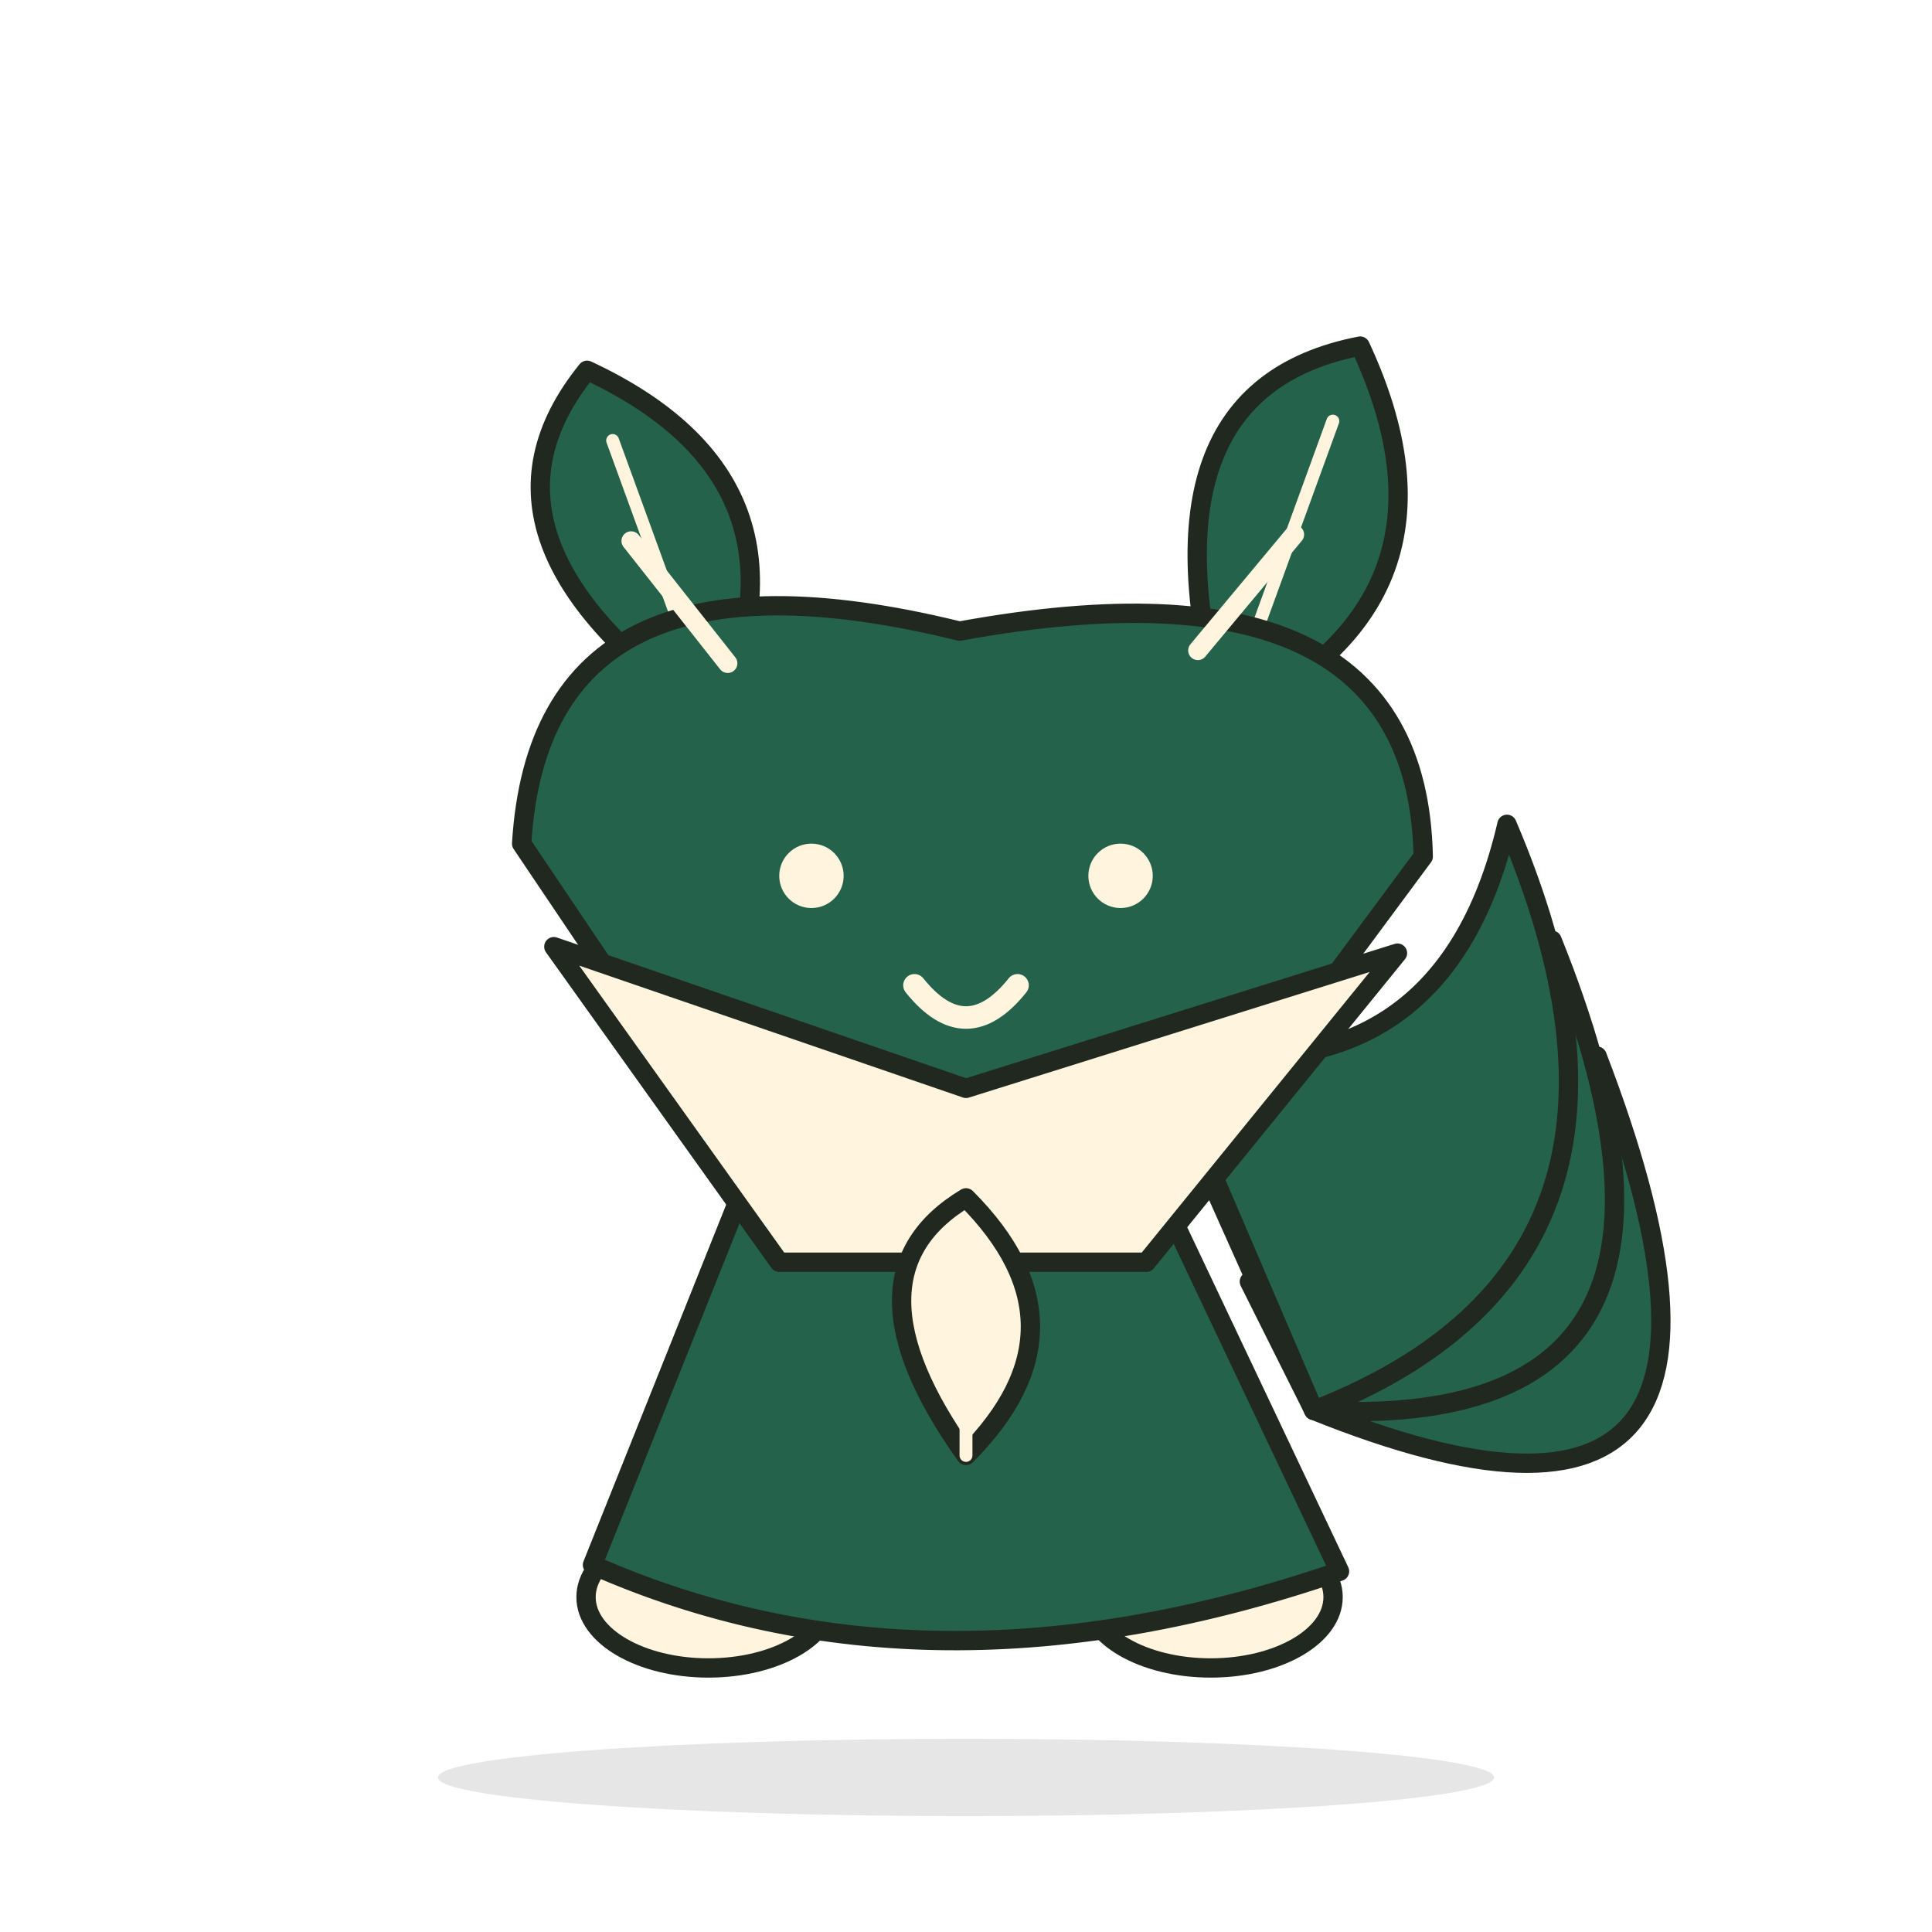
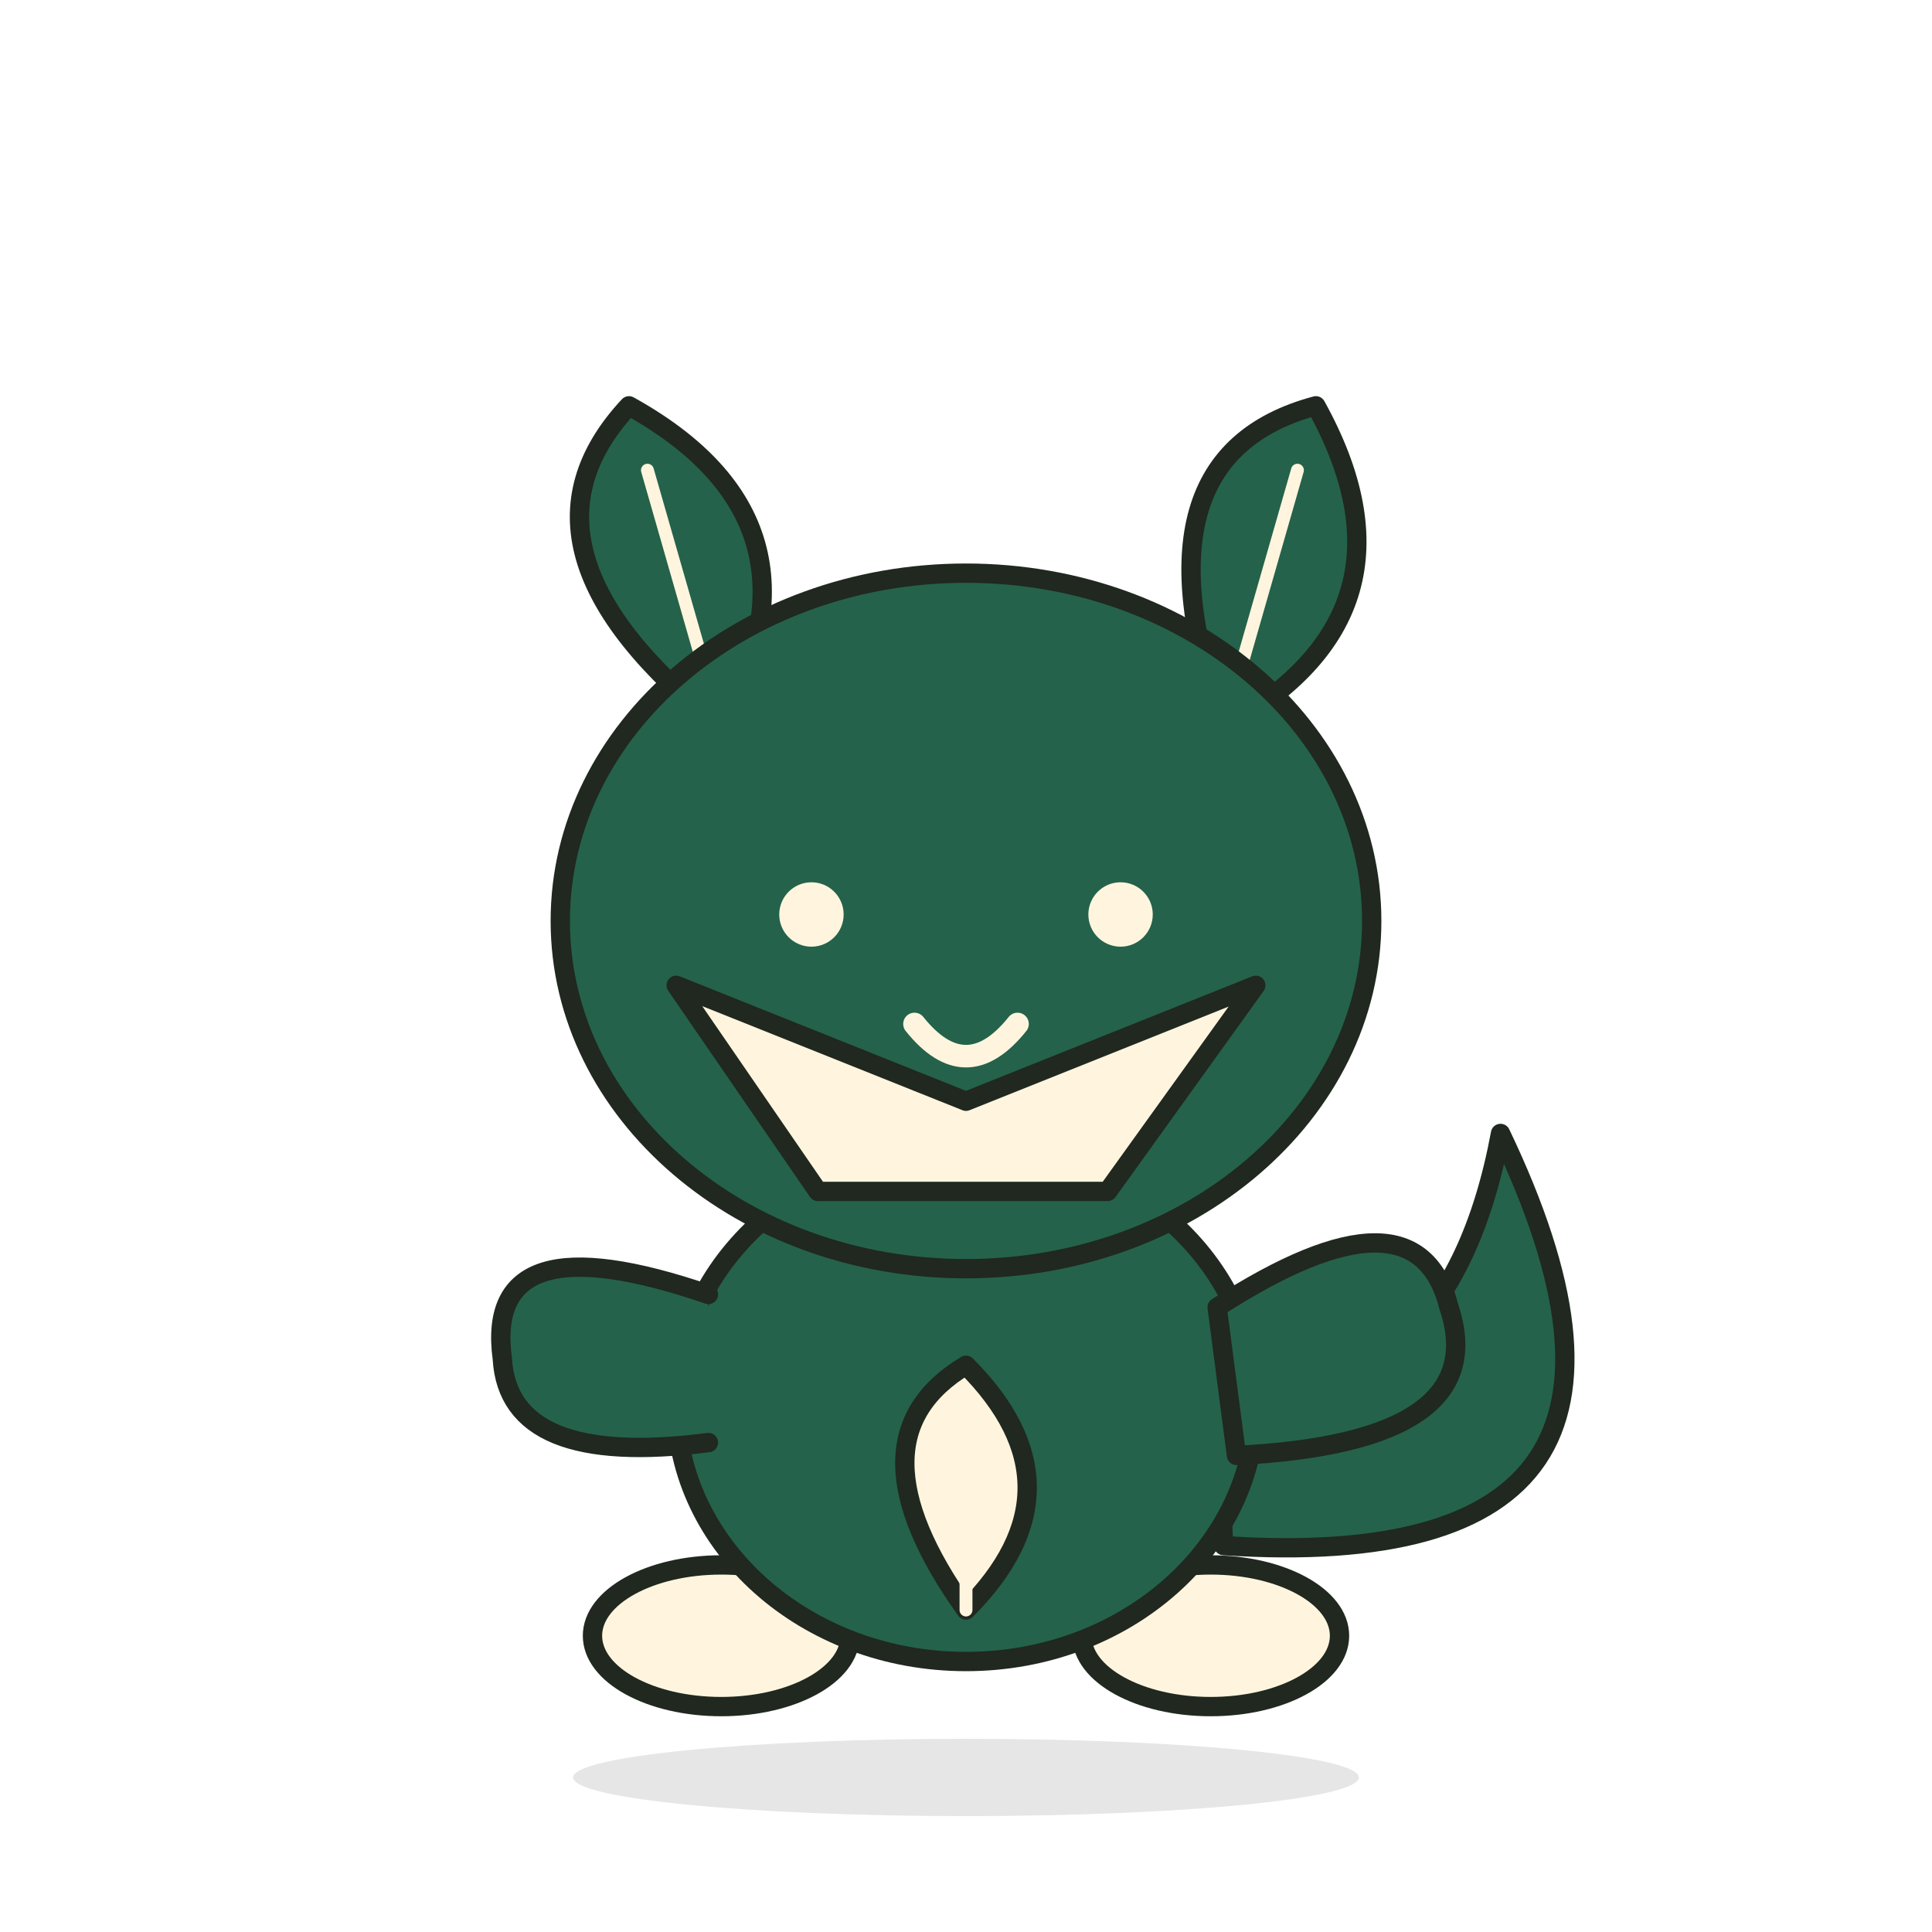
<svg xmlns="http://www.w3.org/2000/svg" viewBox="0 0 300 300" fill="none" role="img" aria-labelledby="c-yorucha-2-title" stroke-linecap="round" stroke-linejoin="round">
-   <ellipse cx="150" cy="276" rx="82" ry="6" fill="#202820" stroke="none" stroke-width="3" opacity=".12" />
-   <path d="M204 219q77 31 44 -55q-10 43-54 35Z" fill="#24624b" stroke="#202820" stroke-width="3" />
-   <path d="M204 219q68 4 37 -73q-10 43-54 35Z" fill="#24624b" stroke="#202820" stroke-width="3" />
-   <path d="M204 219q59 -23 30 -91q-10 43-54 35Z" fill="#24624b" stroke="#202820" stroke-width="3" />
-   <g transform="translate(111 112) rotate(-20)">
-     <path d="M0 0Q-29 -40.6 0 -58Q29 -29 0 0Z" fill="#24624b" stroke="#202820" stroke-width="3" />
-     <path d="M0 0V-46.4" fill="none" stroke="#fff5de" stroke-width="2" />
+   <ellipse cx="150" cy="276" rx="61" ry="6" fill="#202820" stroke="none" stroke-width="3" opacity=".12" />
+   <g transform="translate(112 113) rotate(-16)">
+     <path d="M0 0Q-26 -36.4 0 -52Q26 -26 0 0Z" fill="#24624b" stroke="#202820" stroke-width="3" />
+     <path d="M0 0V-41.6" fill="none" stroke="#fff5de" stroke-width="2" />
  </g>
-   <g transform="translate(190 112) rotate(20)">
-     <path d="M0 0Q-31 -43.4 0 -62Q31 -31 0 0Z" fill="#24624b" stroke="#202820" stroke-width="3" />
-     <path d="M0 0V-49.6" fill="none" stroke="#fff5de" stroke-width="2" />
+   <g transform="translate(190 113) rotate(16)">
+     <path d="M0 0Q-26 -36.4 0 -52Q26 -26 0 0Z" fill="#24624b" stroke="#202820" stroke-width="3" />
+     <path d="M0 0V-41.6" fill="none" stroke="#fff5de" stroke-width="2" />
  </g>
-   <ellipse cx="110" cy="248" rx="19" ry="11" fill="#fff5de" stroke="#202820" stroke-width="3" />
-   <ellipse cx="188" cy="248" rx="19" ry="11" fill="#fff5de" stroke="#202820" stroke-width="3" />
-   <path d="M81 131q3-49 68-33 71-13 72 35l-40 54 27 57q-64 22-116-1l24-60Z" fill="#24624b" stroke="#202820" stroke-width="3" />
-   <path d="M86 147l64 22 67-21-39 48h-57Z" fill="#fff5de" stroke="#202820" stroke-width="3" />
-   <g transform="translate(150 226) rotate(0)">
-     <path d="M0 0Q-20 -28.0 0 -40Q20 -20 0 0Z" fill="#fff5de" stroke="#202820" stroke-width="3" />
-     <path d="M0 0V-32.0" fill="none" stroke="#fff5de" stroke-width="2" />
+   <path d="M190 240q76 5 43-64-8 43-44 42Z" fill="#24624b" stroke="#202820" stroke-width="3" />
+   <ellipse cx="112" cy="254" rx="20" ry="11" fill="#fff5de" stroke="#202820" stroke-width="3" />
+   <ellipse cx="188" cy="254" rx="20" ry="11" fill="#fff5de" stroke="#202820" stroke-width="3" />
+   <ellipse cx="150" cy="218" rx="45" ry="40" fill="#24624b" stroke="#202820" stroke-width="3" />
+   <ellipse cx="150" cy="143" rx="63" ry="54" fill="#24624b" stroke="#202820" stroke-width="3" />
+   <path d="M110 201q-35-12-32 10 1 17 32 13m79-21q31-20 36 0 7 21-33 23Z" fill="#24624b" stroke="#202820" stroke-width="3" />
+   <path d="M105 153l45 18 45-18-23 32h-45Z" fill="#fff5de" stroke="#202820" stroke-width="3" />
+   <g transform="translate(150 250) rotate(0)">
+     <path d="M0 0Q-19 -26.6 0 -38Q19 -19 0 0Z" fill="#fff5de" stroke="#202820" stroke-width="3" />
+     <path d="M0 0V-30.4" fill="none" stroke="#fff5de" stroke-width="2" />
  </g>
-   <path d="M98 84l15 19m88-20-15 18" fill="none" stroke="#fff5de" stroke-width="3" />
-   <circle cx="126" cy="136" r="5" fill="#fff5de" stroke="none" stroke-width="3" />
-   <circle cx="174" cy="136" r="5" fill="#fff5de" stroke="none" stroke-width="3" />
-   <path d="M142 153q8 10 16 0" fill="none" stroke="#fff5de" stroke-width="3.5" />
-   <circle cx="126" cy="134" r="1" fill="#fff5de" stroke="none" stroke-width="3" />
-   <circle cx="174" cy="134" r="1" fill="#fff5de" stroke="none" stroke-width="3" />
+   <circle cx="126" cy="142" r="5" fill="#fff5de" stroke="none" stroke-width="3" />
+   <circle cx="174" cy="142" r="5" fill="#fff5de" stroke="none" stroke-width="3" />
+   <path d="M142 159q8 10 16 0" fill="none" stroke="#fff5de" stroke-width="3.5" />
+   <circle cx="126" cy="140" r="1" fill="#fff5de" stroke="none" stroke-width="3" />
+   <circle cx="174" cy="140" r="1" fill="#fff5de" stroke="none" stroke-width="3" />
</svg>
